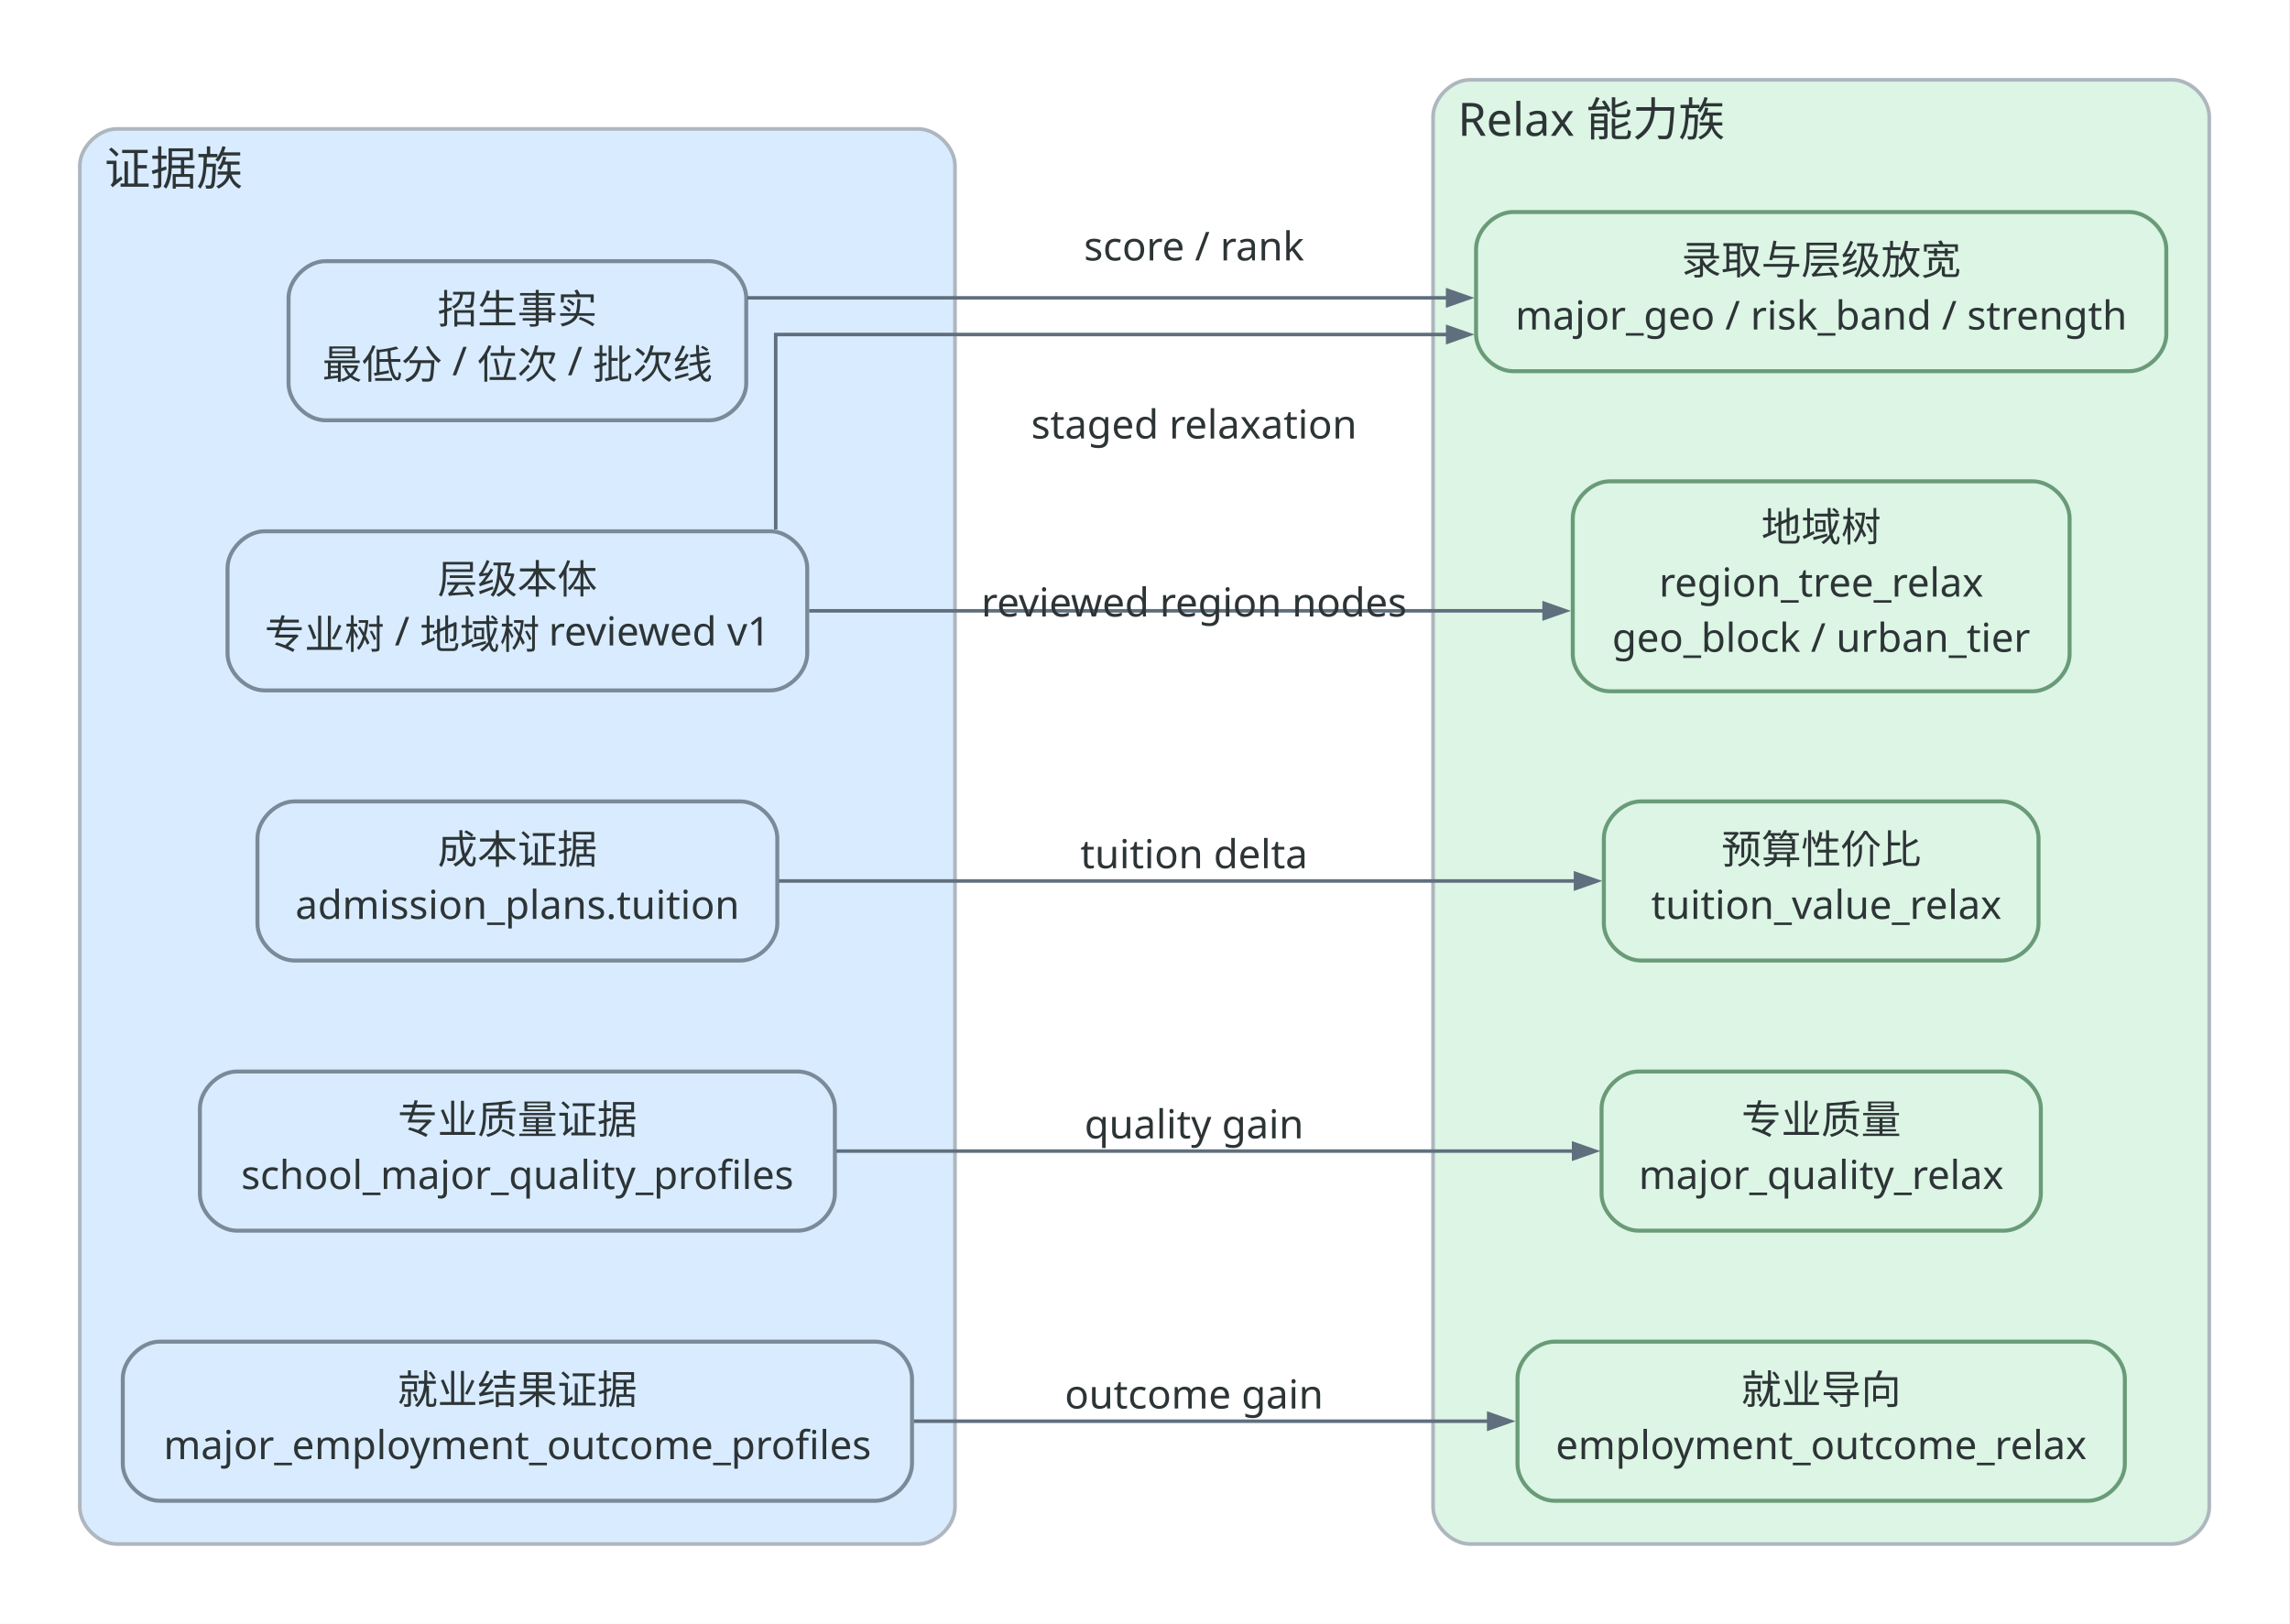
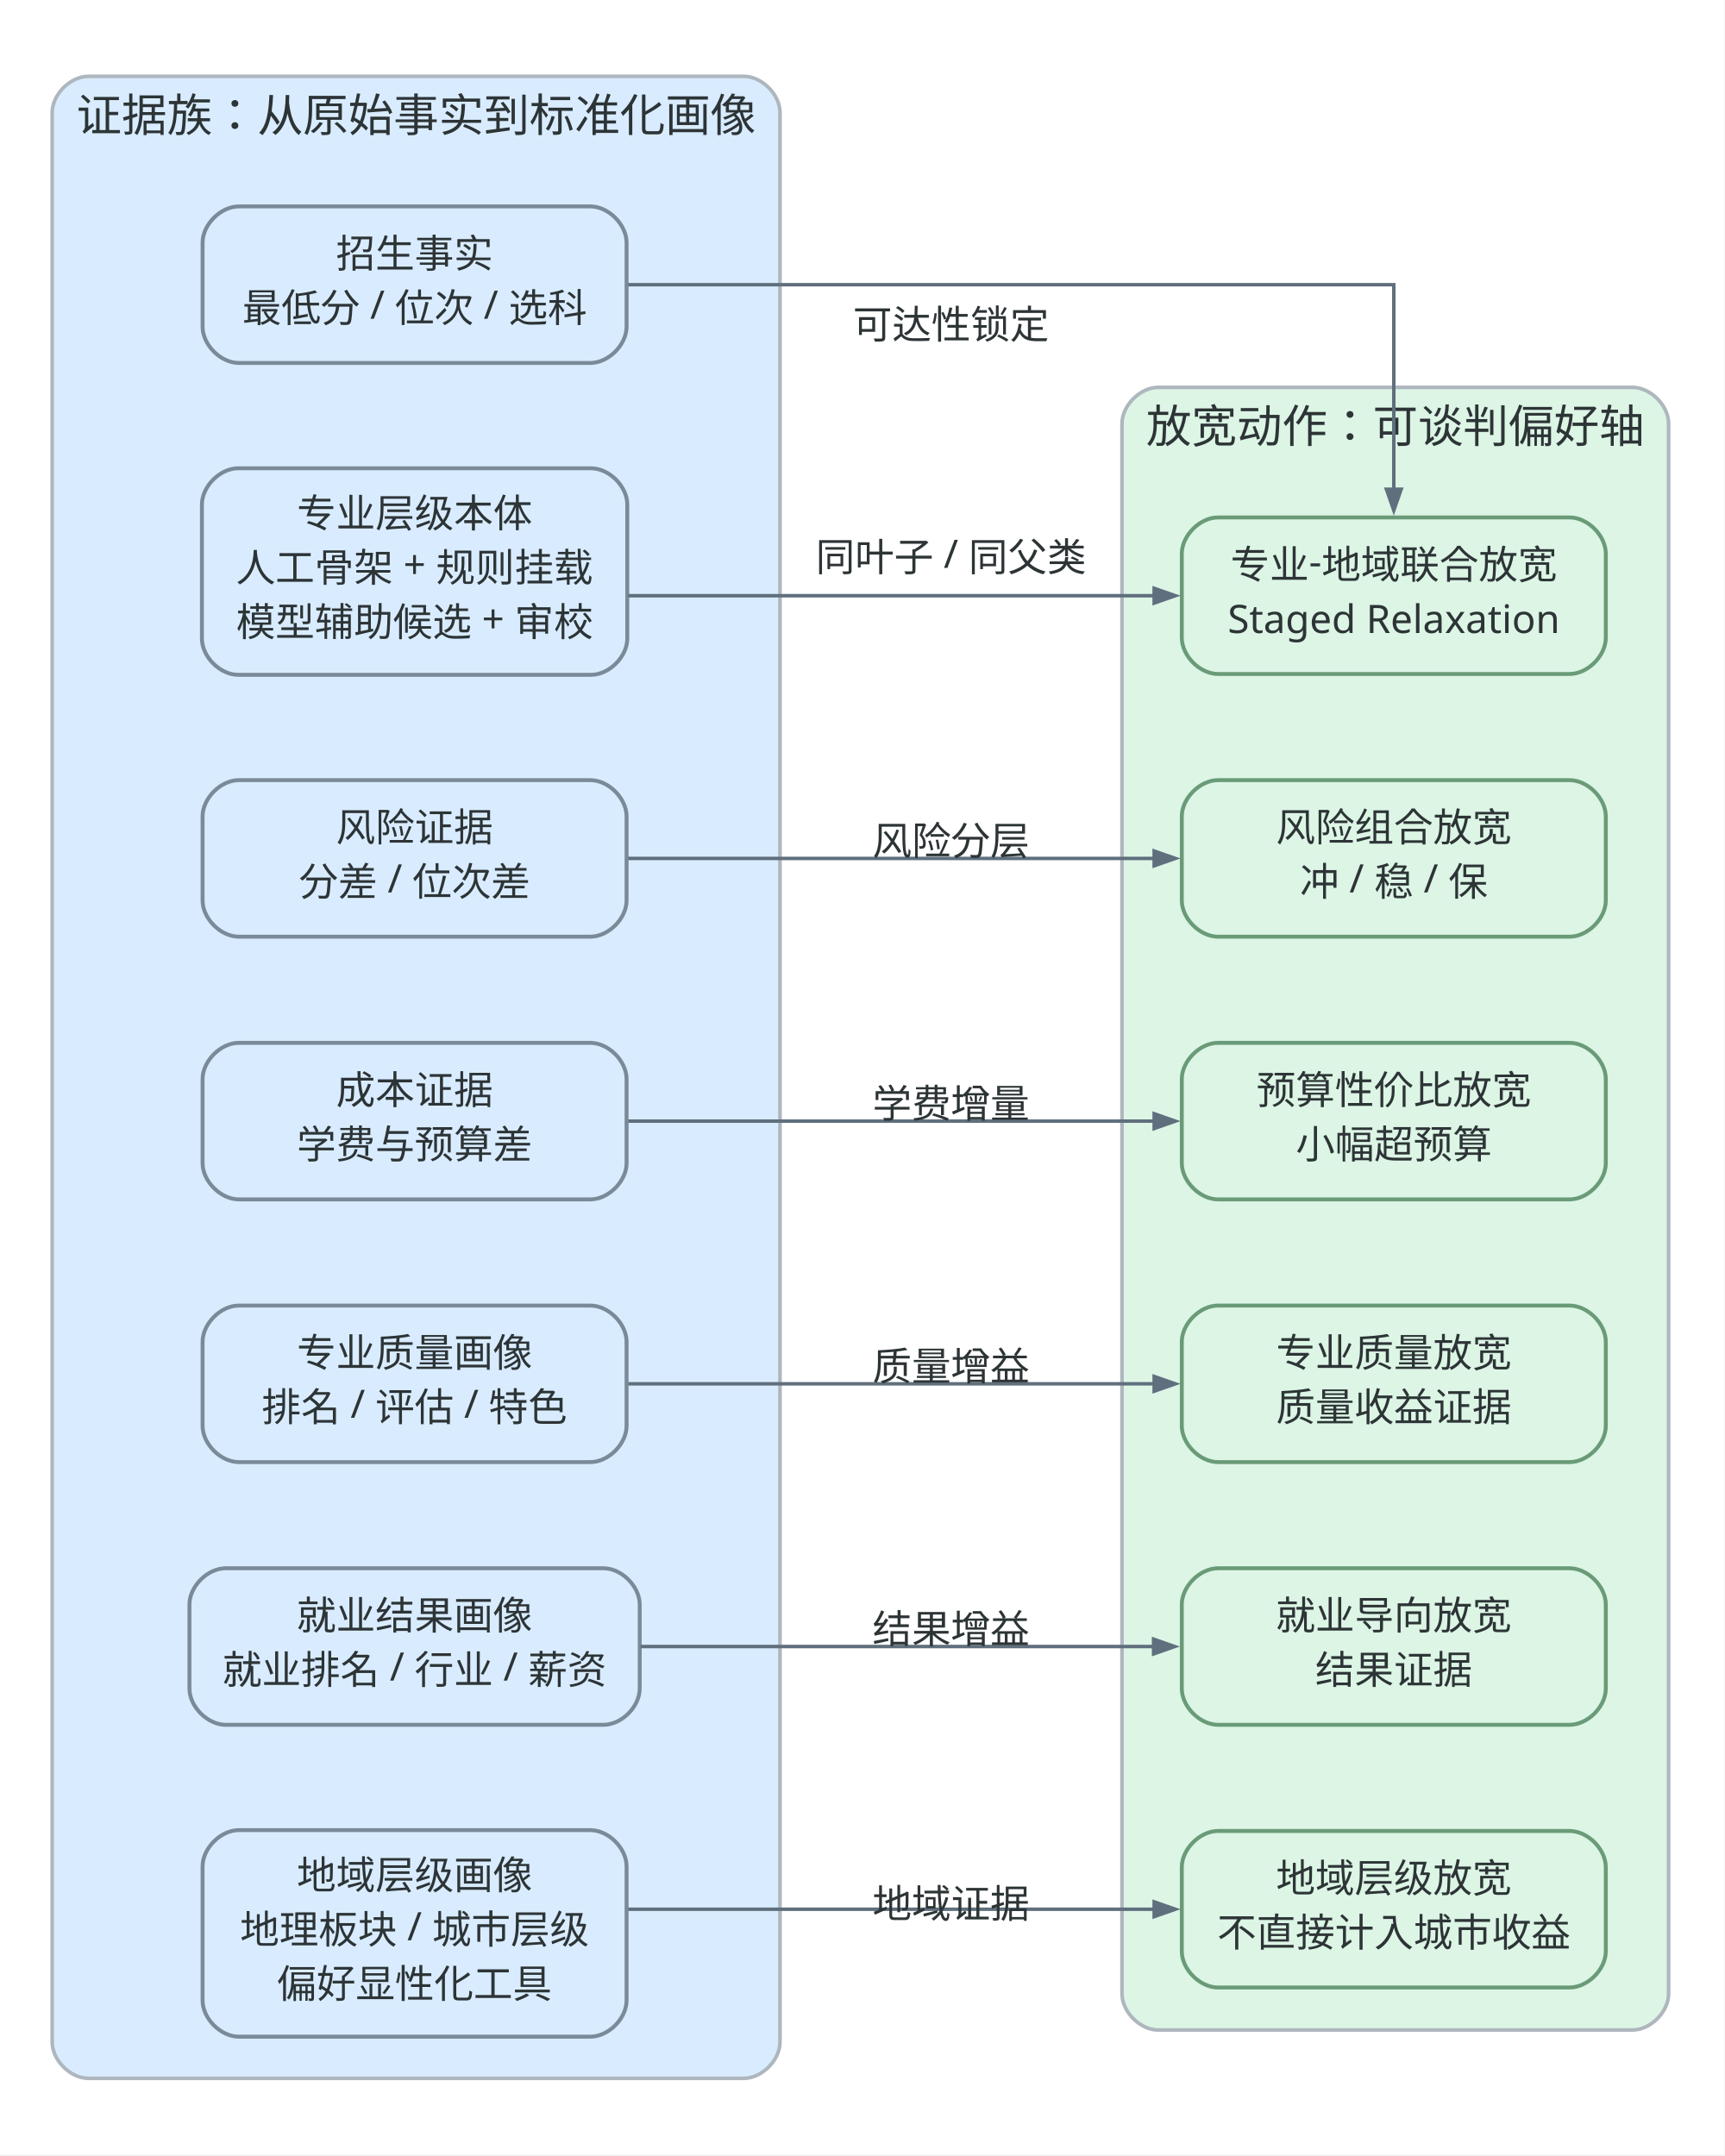
- <svg xmlns="http://www.w3.org/2000/svg" width="746pt" height="529pt" viewBox="0.00 0.00 746.00 529.00">
-   <g id="graph0" class="graph" transform="scale(1 1) rotate(0) translate(18 511)">
-     <polygon fill="white" stroke="none" points="-18,18 -18,-511 727.7,-511 727.7,18 -18,18" />
+ <svg xmlns="http://www.w3.org/2000/svg" width="571pt" height="714pt" viewBox="0.00 0.00 571.00 714.00">
+   <g id="graph0" class="graph" transform="scale(1 1) rotate(0) translate(17.28 696.28)">
+     <polygon fill="white" stroke="none" points="-17.28,17.28 -17.28,-696.28 553.73,-696.28 553.73,17.28 -17.28,17.28" />
    <g id="clust1" class="cluster">
-       <path fill="#d9ecff" stroke="#aeb6be" stroke-width="1.2" d="M20,-8C20,-8 281.1,-8 281.1,-8 287.1,-8 293.1,-14 293.1,-20 293.1,-20 293.1,-457 293.1,-457 293.1,-463 287.1,-469 281.1,-469 281.1,-469 20,-469 20,-469 14,-469 8,-463 8,-457 8,-457 8,-20 8,-20 8,-14 14,-8 20,-8" />
-       <text xml:space="preserve" text-anchor="middle" x="38.5" y="-450.75" font-family="Microsoft YaHei" font-size="15.00" fill="#2d3436">证据族</text>
+       <path fill="#d9ecff" stroke="#aeb6be" stroke-width="1.2" d="M12,-8C12,-8 229,-8 229,-8 235,-8 241,-14 241,-20 241,-20 241,-659 241,-659 241,-665 235,-671 229,-671 229,-671 12,-671 12,-671 6,-671 0,-665 0,-659 0,-659 0,-20 0,-20 0,-14 6,-8 12,-8" />
+       <text xml:space="preserve" text-anchor="middle" x="120.5" y="-652.75" font-family="Microsoft YaHei" font-size="15.00" fill="#2d3436">证据族：从原始事实到标准化画像</text>
    </g>
    <g id="clust2" class="cluster">
-       <path fill="#dcf5e5" stroke="#aeb6be" stroke-width="1.2" d="M460.85,-8C460.85,-8 689.7,-8 689.7,-8 695.7,-8 701.7,-14 701.7,-20 701.7,-20 701.7,-473 701.7,-473 701.7,-479 695.7,-485 689.7,-485 689.7,-485 460.85,-485 460.85,-485 454.85,-485 448.85,-479 448.85,-473 448.85,-473 448.85,-20 448.85,-20 448.85,-14 454.85,-8 460.85,-8" />
-       <text xml:space="preserve" text-anchor="middle" x="500.35" y="-466.75" font-family="Microsoft YaHei" font-size="15.00" fill="#2d3436">Relax 能力族</text>
+       <path fill="#dcf5e5" stroke="#aeb6be" stroke-width="1.2" d="M366.25,-24C366.25,-24 523.25,-24 523.25,-24 529.25,-24 535.25,-30 535.25,-36 535.25,-36 535.25,-556 535.25,-556 535.25,-562 529.25,-568 523.25,-568 523.25,-568 366.25,-568 366.25,-568 360.25,-568 354.25,-562 354.25,-556 354.25,-556 354.25,-36 354.25,-36 354.25,-30 360.25,-24 366.25,-24" />
+       <text xml:space="preserve" text-anchor="middle" x="444.75" y="-549.75" font-family="Microsoft YaHei" font-size="15.00" fill="#2d3436">放宽动作：可谈判偏好轴</text>
    </g>
    <g id="node1" class="node">
-       <path fill="#d9ecff" stroke="#7a8a99" stroke-width="1.3" d="M213.1,-425.92C213.1,-425.92 88,-425.92 88,-425.92 82,-425.92 76,-419.92 76,-413.92 76,-413.92 76,-386.08 76,-386.08 76,-380.08 82,-374.08 88,-374.08 88,-374.08 213.1,-374.08 213.1,-374.08 219.1,-374.08 225.1,-380.08 225.1,-386.08 225.1,-386.08 225.1,-413.92 225.1,-413.92 225.1,-419.92 219.1,-425.92 213.1,-425.92" />
-       <text xml:space="preserve" text-anchor="middle" x="150.55" y="-405.65" font-family="Microsoft YaHei" font-size="13.00" fill="#2d3436">招生事实</text>
-       <text xml:space="preserve" text-anchor="middle" x="150.55" y="-387.65" font-family="Microsoft YaHei" font-size="13.00" fill="#2d3436">最低分 / 位次 / 批次线</text>
+       <path fill="#d9ecff" stroke="#7a8a99" stroke-width="1.3" d="M178.2,-627.92C178.2,-627.92 61.8,-627.92 61.8,-627.92 55.8,-627.92 49.8,-621.92 49.8,-615.92 49.8,-615.92 49.8,-588.08 49.8,-588.08 49.8,-582.08 55.8,-576.08 61.8,-576.08 61.8,-576.08 178.2,-576.08 178.2,-576.08 184.2,-576.08 190.2,-582.08 190.2,-588.08 190.2,-588.08 190.2,-615.92 190.2,-615.92 190.2,-621.92 184.2,-627.92 178.2,-627.92" />
+       <text xml:space="preserve" text-anchor="middle" x="120" y="-607.65" font-family="Microsoft YaHei" font-size="13.00" fill="#2d3436">招生事实</text>
+       <text xml:space="preserve" text-anchor="middle" x="120" y="-589.65" font-family="Microsoft YaHei" font-size="13.00" fill="#2d3436">最低分 / 位次 / 选科</text>
+     </g>
+     <g id="node8" class="node">
+       <path fill="#dcf5e5" stroke="#6a9b78" stroke-width="1.3" d="M502.45,-524.92C502.45,-524.92 386.05,-524.92 386.05,-524.92 380.05,-524.92 374.05,-518.92 374.05,-512.92 374.05,-512.92 374.05,-485.08 374.05,-485.08 374.05,-479.08 380.05,-473.08 386.05,-473.08 386.05,-473.08 502.45,-473.08 502.45,-473.08 508.45,-473.08 514.45,-479.08 514.45,-485.08 514.45,-485.08 514.45,-512.92 514.45,-512.92 514.45,-518.92 508.45,-524.92 502.45,-524.92" />
+       <text xml:space="preserve" text-anchor="middle" x="444.25" y="-504.65" font-family="Microsoft YaHei" font-size="13.00" fill="#2d3436">专业-地域联合放宽</text>
+       <text xml:space="preserve" text-anchor="middle" x="444.25" y="-486.65" font-family="Microsoft YaHei" font-size="13.00" fill="#2d3436">Staged Relaxation</text>
+     </g>
+     <g id="edge1" class="edge">
+       <path fill="none" stroke="#5f6f7d" stroke-width="1.15" d="M190.76,-602C286.16,-602 444.25,-602 444.25,-602 444.25,-602 444.25,-534.27 444.25,-534.27" />
+       <polygon fill="#5f6f7d" stroke="#5f6f7d" stroke-width="1.15" points="446.7,-534.27 444.25,-527.27 441.8,-534.27 446.7,-534.27" />
+       <text xml:space="preserve" text-anchor="middle" x="297.62" y="-584.15" font-family="Sans-Serif" font-size="13.00" fill="#2d3436">可达性锁定</text>
+     </g>
+     <g id="node2" class="node">
+       <path fill="#d9ecff" stroke="#7a8a99" stroke-width="1.3" d="M178.43,-541.2C178.43,-541.2 61.57,-541.2 61.57,-541.2 55.57,-541.2 49.58,-535.2 49.58,-529.2 49.58,-529.2 49.58,-484.8 49.58,-484.8 49.58,-478.8 55.58,-472.8 61.58,-472.8 61.58,-472.8 178.43,-472.8 178.43,-472.8 184.43,-472.8 190.43,-478.8 190.43,-484.8 190.43,-484.8 190.43,-529.2 190.43,-529.2 190.43,-535.2 184.43,-541.2 178.43,-541.2" />
+       <text xml:space="preserve" text-anchor="middle" x="120" y="-521.65" font-family="Microsoft YaHei" font-size="13.00" fill="#2d3436">专业层级本体</text>
+       <text xml:space="preserve" text-anchor="middle" x="120" y="-503.65" font-family="Microsoft YaHei" font-size="13.00" fill="#2d3436">人工骨架 + 规则挂载</text>
+       <text xml:space="preserve" text-anchor="middle" x="120" y="-485.65" font-family="Microsoft YaHei" font-size="13.00" fill="#2d3436">模型辅助候选 + 审校</text>
+     </g>
+     <g id="edge2" class="edge">
+       <path fill="none" stroke="#5f6f7d" stroke-width="1.15" d="M190.76,-499C190.76,-499 364.9,-499 364.9,-499" />
+       <polygon fill="#5f6f7d" stroke="#5f6f7d" stroke-width="1.15" points="364.9,-501.45 371.9,-499 364.9,-496.55 364.9,-501.45" />
+       <text xml:space="preserve" text-anchor="middle" x="297.62" y="-507.15" font-family="Sans-Serif" font-size="13.00" fill="#2d3436">同叶子 / 同父类</text>
+     </g>
+     <g id="node3" class="node">
+       <path fill="#d9ecff" stroke="#7a8a99" stroke-width="1.3" d="M178.2,-437.92C178.2,-437.92 61.8,-437.92 61.8,-437.92 55.8,-437.92 49.8,-431.92 49.8,-425.92 49.8,-425.92 49.8,-398.08 49.8,-398.08 49.8,-392.08 55.8,-386.08 61.8,-386.08 61.8,-386.08 178.2,-386.08 178.2,-386.08 184.2,-386.08 190.2,-392.08 190.2,-398.08 190.2,-398.08 190.2,-425.92 190.2,-425.92 190.2,-431.92 184.2,-437.92 178.2,-437.92" />
+       <text xml:space="preserve" text-anchor="middle" x="120" y="-417.65" font-family="Microsoft YaHei" font-size="13.00" fill="#2d3436">风险证据</text>
+       <text xml:space="preserve" text-anchor="middle" x="120" y="-399.65" font-family="Microsoft YaHei" font-size="13.00" fill="#2d3436">分差 / 位次差</text>
+     </g>
+     <g id="node9" class="node">
+       <path fill="#dcf5e5" stroke="#6a9b78" stroke-width="1.3" d="M502.45,-437.92C502.45,-437.92 386.05,-437.92 386.05,-437.92 380.05,-437.92 374.05,-431.92 374.05,-425.92 374.05,-425.92 374.05,-398.08 374.05,-398.08 374.05,-392.08 380.05,-386.08 386.05,-386.08 386.05,-386.08 502.45,-386.08 502.45,-386.08 508.45,-386.08 514.45,-392.08 514.45,-398.08 514.45,-398.08 514.45,-425.92 514.45,-425.92 514.45,-431.92 508.45,-437.92 502.45,-437.92" />
+       <text xml:space="preserve" text-anchor="middle" x="444.25" y="-417.65" font-family="Microsoft YaHei" font-size="13.00" fill="#2d3436">风险组合放宽</text>
+       <text xml:space="preserve" text-anchor="middle" x="444.25" y="-399.65" font-family="Microsoft YaHei" font-size="13.00" fill="#2d3436">冲 / 稳 / 保</text>
+     </g>
+     <g id="edge3" class="edge">
+       <path fill="none" stroke="#5f6f7d" stroke-width="1.15" d="M190.76,-412C190.76,-412 364.9,-412 364.9,-412" />
+       <polygon fill="#5f6f7d" stroke="#5f6f7d" stroke-width="1.15" points="364.9,-414.45 371.9,-412 364.9,-409.55 364.9,-414.45" />
+       <text xml:space="preserve" text-anchor="middle" x="297.62" y="-413.15" font-family="Sans-Serif" font-size="13.00" fill="#2d3436">风险分层</text>
+     </g>
+     <g id="node4" class="node">
+       <path fill="#d9ecff" stroke="#7a8a99" stroke-width="1.3" d="M178.2,-350.92C178.2,-350.92 61.8,-350.92 61.8,-350.92 55.8,-350.92 49.8,-344.92 49.8,-338.92 49.8,-338.92 49.8,-311.08 49.8,-311.08 49.8,-305.08 55.8,-299.08 61.8,-299.08 61.8,-299.08 178.2,-299.08 178.2,-299.08 184.2,-299.08 190.2,-305.08 190.2,-311.08 190.2,-311.08 190.2,-338.92 190.2,-338.92 190.2,-344.92 184.2,-350.92 178.2,-350.92" />
+       <text xml:space="preserve" text-anchor="middle" x="120" y="-330.65" font-family="Microsoft YaHei" font-size="13.00" fill="#2d3436">成本证据</text>
+       <text xml:space="preserve" text-anchor="middle" x="120" y="-312.65" font-family="Microsoft YaHei" font-size="13.00" fill="#2d3436">学费与预算差</text>
+     </g>
+     <g id="node10" class="node">
+       <path fill="#dcf5e5" stroke="#6a9b78" stroke-width="1.3" d="M502.45,-350.92C502.45,-350.92 386.05,-350.92 386.05,-350.92 380.05,-350.92 374.05,-344.92 374.05,-338.92 374.05,-338.92 374.05,-311.08 374.05,-311.08 374.05,-305.08 380.05,-299.08 386.05,-299.08 386.05,-299.08 502.45,-299.08 502.45,-299.08 508.45,-299.08 514.45,-305.08 514.45,-311.08 514.45,-311.08 514.45,-338.92 514.45,-338.92 514.45,-344.92 508.45,-350.92 502.45,-350.92" />
+       <text xml:space="preserve" text-anchor="middle" x="444.25" y="-330.65" font-family="Microsoft YaHei" font-size="13.00" fill="#2d3436">预算性价比放宽</text>
+       <text xml:space="preserve" text-anchor="middle" x="444.25" y="-312.65" font-family="Microsoft YaHei" font-size="13.00" fill="#2d3436">小幅超预算</text>
+     </g>
+     <g id="edge4" class="edge">
+       <path fill="none" stroke="#5f6f7d" stroke-width="1.15" d="M190.76,-325C190.76,-325 364.9,-325 364.9,-325" />
+       <polygon fill="#5f6f7d" stroke="#5f6f7d" stroke-width="1.15" points="364.9,-327.45 371.9,-325 364.9,-322.55 364.9,-327.45" />
+       <text xml:space="preserve" text-anchor="middle" x="297.62" y="-326.15" font-family="Sans-Serif" font-size="13.00" fill="#2d3436">学费增量</text>
+     </g>
+     <g id="node5" class="node">
+       <path fill="#d9ecff" stroke="#7a8a99" stroke-width="1.3" d="M178.2,-263.92C178.2,-263.92 61.8,-263.92 61.8,-263.92 55.8,-263.92 49.8,-257.92 49.8,-251.92 49.8,-251.92 49.8,-224.08 49.8,-224.08 49.8,-218.08 55.8,-212.08 61.8,-212.08 61.8,-212.08 178.2,-212.08 178.2,-212.08 184.2,-212.08 190.2,-218.08 190.2,-224.08 190.2,-224.08 190.2,-251.92 190.2,-251.92 190.2,-257.92 184.2,-263.92 178.2,-263.92" />
+       <text xml:space="preserve" text-anchor="middle" x="120" y="-243.65" font-family="Microsoft YaHei" font-size="13.00" fill="#2d3436">专业质量画像</text>
+       <text xml:space="preserve" text-anchor="middle" x="120" y="-225.65" font-family="Microsoft YaHei" font-size="13.00" fill="#2d3436">排名 / 评估 / 特色</text>
+     </g>
+     <g id="node11" class="node">
+       <path fill="#dcf5e5" stroke="#6a9b78" stroke-width="1.3" d="M502.45,-263.92C502.45,-263.92 386.05,-263.92 386.05,-263.92 380.05,-263.92 374.05,-257.92 374.05,-251.92 374.05,-251.92 374.05,-224.08 374.05,-224.08 374.05,-218.08 380.05,-212.08 386.05,-212.08 386.05,-212.08 502.45,-212.08 502.45,-212.08 508.45,-212.08 514.45,-218.08 514.45,-224.08 514.45,-224.08 514.45,-251.92 514.45,-251.92 514.45,-257.92 508.45,-263.92 502.45,-263.92" />
+       <text xml:space="preserve" text-anchor="middle" x="444.25" y="-243.65" font-family="Microsoft YaHei" font-size="13.00" fill="#2d3436">专业质量放宽</text>
+       <text xml:space="preserve" text-anchor="middle" x="444.25" y="-225.65" font-family="Microsoft YaHei" font-size="13.00" fill="#2d3436">质量收益证据</text>
+     </g>
+     <g id="edge5" class="edge">
+       <path fill="none" stroke="#5f6f7d" stroke-width="1.15" d="M190.76,-238C190.76,-238 364.9,-238 364.9,-238" />
+       <polygon fill="#5f6f7d" stroke="#5f6f7d" stroke-width="1.15" points="364.9,-240.45 371.9,-238 364.9,-235.55 364.9,-240.45" />
+       <text xml:space="preserve" text-anchor="middle" x="297.62" y="-239.15" font-family="Sans-Serif" font-size="13.00" fill="#2d3436">质量增益</text>
    </g>
    <g id="node6" class="node">
-       <path fill="#dcf5e5" stroke="#6a9b78" stroke-width="1.3" d="M675.7,-441.92C675.7,-441.92 474.85,-441.92 474.85,-441.92 468.85,-441.92 462.85,-435.92 462.85,-429.92 462.85,-429.92 462.85,-402.08 462.85,-402.08 462.85,-396.08 468.85,-390.08 474.85,-390.08 474.85,-390.08 675.7,-390.08 675.7,-390.08 681.7,-390.08 687.7,-396.08 687.7,-402.08 687.7,-402.08 687.7,-429.92 687.7,-429.92 687.7,-435.92 681.7,-441.92 675.7,-441.92" />
-       <text xml:space="preserve" text-anchor="middle" x="575.28" y="-421.65" font-family="Microsoft YaHei" font-size="13.00" fill="#2d3436">录取与层级放宽</text>
-       <text xml:space="preserve" text-anchor="middle" x="575.28" y="-403.65" font-family="Microsoft YaHei" font-size="13.00" fill="#2d3436">major_geo / risk_band / strength</text>
+       <path fill="#d9ecff" stroke="#7a8a99" stroke-width="1.3" d="M182.55,-176.92C182.55,-176.92 57.45,-176.92 57.45,-176.92 51.45,-176.92 45.45,-170.92 45.45,-164.92 45.45,-164.92 45.45,-137.08 45.45,-137.08 45.45,-131.08 51.45,-125.08 57.45,-125.08 57.45,-125.08 182.55,-125.08 182.55,-125.08 188.55,-125.08 194.55,-131.08 194.55,-137.08 194.55,-137.08 194.55,-164.92 194.55,-164.92 194.55,-170.92 188.55,-176.92 182.55,-176.92" />
+       <text xml:space="preserve" text-anchor="middle" x="120" y="-156.65" font-family="Microsoft YaHei" font-size="13.00" fill="#2d3436">就业结果画像</text>
+       <text xml:space="preserve" text-anchor="middle" x="120" y="-138.65" font-family="Microsoft YaHei" font-size="13.00" fill="#2d3436">就业排名 / 行业 / 薪资</text>
    </g>
-     <g id="edge1" class="edge">
-       <path fill="none" stroke="#5f6f7d" stroke-width="1.15" d="M225.5,-413.97C225.5,-413.97 453.59,-413.97 453.59,-413.97" />
-       <polygon fill="#5f6f7d" stroke="#5f6f7d" stroke-width="1.15" points="453.59,-416.42 460.59,-413.97 453.59,-411.52 453.59,-416.42" />
-       <text xml:space="preserve" text-anchor="middle" x="370.98" y="-426.15" font-family="Sans-Serif" font-size="13.00" fill="#2d3436">score / rank</text>
-     </g>
-     <g id="node2" class="node">
-       <path fill="#d9ecff" stroke="#7a8a99" stroke-width="1.3" d="M232.97,-337.92C232.97,-337.92 68.12,-337.92 68.12,-337.92 62.12,-337.92 56.12,-331.92 56.12,-325.92 56.12,-325.92 56.12,-298.08 56.12,-298.08 56.12,-292.08 62.12,-286.08 68.12,-286.08 68.12,-286.08 232.97,-286.08 232.97,-286.08 238.97,-286.08 244.97,-292.08 244.97,-298.08 244.97,-298.08 244.97,-325.92 244.97,-325.92 244.97,-331.92 238.97,-337.92 232.97,-337.92" />
-       <text xml:space="preserve" text-anchor="middle" x="150.55" y="-317.65" font-family="Microsoft YaHei" font-size="13.00" fill="#2d3436">层级本体</text>
-       <text xml:space="preserve" text-anchor="middle" x="150.55" y="-299.65" font-family="Microsoft YaHei" font-size="13.00" fill="#2d3436">专业树 / 地域树 reviewed v1</text>
-     </g>
-     <g id="edge2" class="edge">
-       <path fill="none" stroke="#5f6f7d" stroke-width="1.15" d="M234.7,-338.52C234.7,-365.08 234.7,-402.03 234.7,-402.03 234.7,-402.03 453.6,-402.03 453.6,-402.03" />
-       <polygon fill="#5f6f7d" stroke="#5f6f7d" stroke-width="1.15" points="453.6,-404.48 460.6,-402.03 453.6,-399.58 453.6,-404.48" />
-       <text xml:space="preserve" text-anchor="middle" x="370.98" y="-368.15" font-family="Sans-Serif" font-size="13.00" fill="#2d3436">staged relaxation</text>
-     </g>
-     <g id="node10" class="node">
-       <path fill="#dcf5e5" stroke="#6a9b78" stroke-width="1.3" d="M644.2,-354.2C644.2,-354.2 506.35,-354.2 506.35,-354.2 500.35,-354.2 494.35,-348.2 494.35,-342.2 494.35,-342.2 494.35,-297.8 494.35,-297.8 494.35,-291.8 500.35,-285.8 506.35,-285.8 506.35,-285.8 644.2,-285.8 644.2,-285.8 650.2,-285.8 656.2,-291.8 656.2,-297.8 656.2,-297.8 656.2,-342.2 656.2,-342.2 656.2,-348.2 650.2,-354.2 644.2,-354.2" />
-       <text xml:space="preserve" text-anchor="middle" x="575.28" y="-334.65" font-family="Microsoft YaHei" font-size="13.00" fill="#2d3436">地域树</text>
-       <text xml:space="preserve" text-anchor="middle" x="575.28" y="-316.65" font-family="Microsoft YaHei" font-size="13.00" fill="#2d3436">region_tree_relax</text>
-       <text xml:space="preserve" text-anchor="middle" x="575.28" y="-298.65" font-family="Microsoft YaHei" font-size="13.00" fill="#2d3436">geo_block / urban_tier</text>
+     <g id="node12" class="node">
+       <path fill="#dcf5e5" stroke="#6a9b78" stroke-width="1.3" d="M502.45,-176.92C502.45,-176.92 386.05,-176.92 386.05,-176.92 380.05,-176.92 374.05,-170.92 374.05,-164.92 374.05,-164.92 374.05,-137.08 374.05,-137.08 374.05,-131.08 380.05,-125.08 386.05,-125.08 386.05,-125.08 502.45,-125.08 502.45,-125.08 508.45,-125.08 514.45,-131.08 514.45,-137.08 514.45,-137.08 514.45,-164.92 514.45,-164.92 514.45,-170.92 508.45,-176.92 502.45,-176.92" />
+       <text xml:space="preserve" text-anchor="middle" x="444.25" y="-156.65" font-family="Microsoft YaHei" font-size="13.00" fill="#2d3436">就业导向放宽</text>
+       <text xml:space="preserve" text-anchor="middle" x="444.25" y="-138.65" font-family="Microsoft YaHei" font-size="13.00" fill="#2d3436">结果证据</text>
    </g>
    <g id="edge6" class="edge">
-       <path fill="none" stroke="#5f6f7d" stroke-width="1.15" d="M245.6,-312C245.6,-312 485.02,-312 485.02,-312" />
-       <polygon fill="#5f6f7d" stroke="#5f6f7d" stroke-width="1.15" points="485.02,-314.45 492.02,-312 485.02,-309.55 485.02,-314.45" />
-       <text xml:space="preserve" text-anchor="middle" x="370.98" y="-310.15" font-family="Sans-Serif" font-size="13.00" fill="#2d3436">reviewed region nodes</text>
-     </g>
-     <g id="node3" class="node">
-       <path fill="#d9ecff" stroke="#7a8a99" stroke-width="1.3" d="M223.22,-249.92C223.22,-249.92 77.87,-249.92 77.87,-249.92 71.87,-249.92 65.87,-243.92 65.87,-237.92 65.87,-237.92 65.87,-210.08 65.87,-210.08 65.87,-204.08 71.87,-198.08 77.87,-198.08 77.87,-198.08 223.22,-198.08 223.22,-198.08 229.22,-198.08 235.22,-204.08 235.22,-210.08 235.22,-210.08 235.22,-237.92 235.22,-237.92 235.22,-243.92 229.22,-249.92 223.22,-249.92" />
-       <text xml:space="preserve" text-anchor="middle" x="150.55" y="-229.65" font-family="Microsoft YaHei" font-size="13.00" fill="#2d3436">成本证据</text>
-       <text xml:space="preserve" text-anchor="middle" x="150.55" y="-211.65" font-family="Microsoft YaHei" font-size="13.00" fill="#2d3436">admission_plans.tuition</text>
+       <path fill="none" stroke="#5f6f7d" stroke-width="1.15" d="M194.8,-151C194.8,-151 364.7,-151 364.7,-151" />
+       <polygon fill="#5f6f7d" stroke="#5f6f7d" stroke-width="1.15" points="364.7,-153.45 371.7,-151 364.7,-148.55 364.7,-153.45" />
+       <text xml:space="preserve" text-anchor="middle" x="297.62" y="-152.15" font-family="Sans-Serif" font-size="13.00" fill="#2d3436">结果增益</text>
    </g>
    <g id="node7" class="node">
-       <path fill="#dcf5e5" stroke="#6a9b78" stroke-width="1.3" d="M634.08,-249.92C634.08,-249.92 516.48,-249.92 516.48,-249.92 510.48,-249.92 504.48,-243.92 504.48,-237.92 504.48,-237.92 504.48,-210.08 504.48,-210.08 504.48,-204.08 510.48,-198.08 516.48,-198.08 516.48,-198.08 634.08,-198.08 634.08,-198.08 640.08,-198.08 646.08,-204.08 646.08,-210.08 646.08,-210.08 646.08,-237.92 646.08,-237.92 646.08,-243.92 640.08,-249.92 634.08,-249.92" />
-       <text xml:space="preserve" text-anchor="middle" x="575.28" y="-229.65" font-family="Microsoft YaHei" font-size="13.00" fill="#2d3436">预算性价比</text>
-       <text xml:space="preserve" text-anchor="middle" x="575.28" y="-211.65" font-family="Microsoft YaHei" font-size="13.00" fill="#2d3436"> tuition_value_relax</text>
+       <path fill="#d9ecff" stroke="#7a8a99" stroke-width="1.3" d="M178.2,-90.2C178.2,-90.2 61.8,-90.2 61.8,-90.2 55.8,-90.2 49.8,-84.2 49.8,-78.2 49.8,-78.2 49.8,-33.8 49.8,-33.8 49.8,-27.8 55.8,-21.8 61.8,-21.8 61.8,-21.8 178.2,-21.8 178.2,-21.8 184.2,-21.8 190.2,-27.8 190.2,-33.8 190.2,-33.8 190.2,-78.2 190.2,-78.2 190.2,-84.2 184.2,-90.2 178.2,-90.2" />
+       <text xml:space="preserve" text-anchor="middle" x="120" y="-70.65" font-family="Microsoft YaHei" font-size="13.00" fill="#2d3436">地域层级画像</text>
+       <text xml:space="preserve" text-anchor="middle" x="120" y="-52.65" font-family="Microsoft YaHei" font-size="13.00" fill="#2d3436">地理板块 / 城市层级</text>
+       <text xml:space="preserve" text-anchor="middle" x="120" y="-34.65" font-family="Microsoft YaHei" font-size="13.00" fill="#2d3436">偏好显性化工具</text>
    </g>
-     <g id="edge3" class="edge">
-       <path fill="none" stroke="#5f6f7d" stroke-width="1.15" d="M235.73,-224C235.73,-224 495.24,-224 495.24,-224" />
-       <polygon fill="#5f6f7d" stroke="#5f6f7d" stroke-width="1.15" points="495.24,-226.45 502.24,-224 495.24,-221.55 495.24,-226.45" />
-       <text xml:space="preserve" text-anchor="middle" x="370.98" y="-228.15" font-family="Sans-Serif" font-size="13.00" fill="#2d3436">tuition delta</text>
+     <g id="node13" class="node">
+       <path fill="#dcf5e5" stroke="#6a9b78" stroke-width="1.3" d="M502.45,-89.92C502.45,-89.92 386.05,-89.92 386.05,-89.92 380.05,-89.92 374.05,-83.92 374.05,-77.92 374.05,-77.92 374.05,-50.08 374.05,-50.08 374.05,-44.08 380.05,-38.08 386.05,-38.08 386.05,-38.08 502.45,-38.08 502.45,-38.08 508.45,-38.08 514.45,-44.08 514.45,-50.08 514.45,-50.08 514.45,-77.92 514.45,-77.92 514.45,-83.92 508.45,-89.92 502.45,-89.92" />
+       <text xml:space="preserve" text-anchor="middle" x="444.25" y="-69.65" font-family="Microsoft YaHei" font-size="13.00" fill="#2d3436">地域层级放宽</text>
+       <text xml:space="preserve" text-anchor="middle" x="444.25" y="-51.65" font-family="Microsoft YaHei" font-size="13.00" fill="#2d3436">不直接计入城市收益</text>
    </g>
-     <g id="node4" class="node">
-       <path fill="#d9ecff" stroke="#7a8a99" stroke-width="1.3" d="M241.97,-161.92C241.97,-161.92 59.12,-161.92 59.12,-161.92 53.12,-161.92 47.12,-155.92 47.12,-149.92 47.12,-149.92 47.12,-122.08 47.12,-122.08 47.12,-116.08 53.12,-110.08 59.12,-110.08 59.12,-110.08 241.97,-110.08 241.97,-110.08 247.97,-110.08 253.97,-116.08 253.97,-122.08 253.97,-122.08 253.97,-149.92 253.97,-149.92 253.97,-155.92 247.97,-161.92 241.97,-161.92" />
-       <text xml:space="preserve" text-anchor="middle" x="150.55" y="-141.65" font-family="Microsoft YaHei" font-size="13.00" fill="#2d3436">专业质量证据</text>
-       <text xml:space="preserve" text-anchor="middle" x="150.55" y="-123.65" font-family="Microsoft YaHei" font-size="13.00" fill="#2d3436">school_major_quality_profiles</text>
-     </g>
-     <g id="node8" class="node">
-       <path fill="#dcf5e5" stroke="#6a9b78" stroke-width="1.3" d="M634.83,-161.92C634.83,-161.92 515.73,-161.92 515.73,-161.92 509.73,-161.92 503.73,-155.92 503.73,-149.92 503.73,-149.92 503.73,-122.08 503.73,-122.08 503.73,-116.08 509.73,-110.08 515.73,-110.08 515.73,-110.08 634.83,-110.08 634.83,-110.08 640.83,-110.08 646.83,-116.08 646.83,-122.08 646.83,-122.08 646.83,-149.92 646.83,-149.92 646.83,-155.92 640.83,-161.92 634.83,-161.92" />
-       <text xml:space="preserve" text-anchor="middle" x="575.28" y="-141.65" font-family="Microsoft YaHei" font-size="13.00" fill="#2d3436">专业质量</text>
-       <text xml:space="preserve" text-anchor="middle" x="575.28" y="-123.65" font-family="Microsoft YaHei" font-size="13.00" fill="#2d3436">major_quality_relax</text>
-     </g>
-     <g id="edge4" class="edge">
-       <path fill="none" stroke="#5f6f7d" stroke-width="1.15" d="M254.45,-136C254.45,-136 494.63,-136 494.63,-136" />
-       <polygon fill="#5f6f7d" stroke="#5f6f7d" stroke-width="1.15" points="494.63,-138.45 501.63,-136 494.63,-133.55 494.63,-138.45" />
-       <text xml:space="preserve" text-anchor="middle" x="370.98" y="-140.15" font-family="Sans-Serif" font-size="13.00" fill="#2d3436">quality gain</text>
-     </g>
-     <g id="node5" class="node">
-       <path fill="#d9ecff" stroke="#7a8a99" stroke-width="1.3" d="M267.1,-73.92C267.1,-73.92 34,-73.92 34,-73.92 28,-73.92 22,-67.92 22,-61.92 22,-61.92 22,-34.08 22,-34.08 22,-28.08 28,-22.08 34,-22.08 34,-22.08 267.1,-22.08 267.1,-22.08 273.1,-22.08 279.1,-28.08 279.1,-34.08 279.1,-34.08 279.1,-61.92 279.1,-61.92 279.1,-67.92 273.1,-73.92 267.1,-73.92" />
-       <text xml:space="preserve" text-anchor="middle" x="150.55" y="-53.65" font-family="Microsoft YaHei" font-size="13.00" fill="#2d3436">就业结果证据</text>
-       <text xml:space="preserve" text-anchor="middle" x="150.55" y="-35.65" font-family="Microsoft YaHei" font-size="13.00" fill="#2d3436">major_employment_outcome_profiles</text>
-     </g>
-     <g id="node9" class="node">
-       <path fill="#dcf5e5" stroke="#6a9b78" stroke-width="1.3" d="M662.2,-73.92C662.2,-73.92 488.35,-73.92 488.35,-73.92 482.35,-73.92 476.35,-67.92 476.35,-61.92 476.35,-61.92 476.35,-34.08 476.35,-34.08 476.35,-28.08 482.35,-22.08 488.35,-22.08 488.35,-22.08 662.2,-22.08 662.2,-22.08 668.2,-22.08 674.2,-28.08 674.2,-34.08 674.2,-34.08 674.2,-61.92 674.2,-61.92 674.2,-67.92 668.2,-73.92 662.2,-73.92" />
-       <text xml:space="preserve" text-anchor="middle" x="575.28" y="-53.65" font-family="Microsoft YaHei" font-size="13.00" fill="#2d3436">就业导向</text>
-       <text xml:space="preserve" text-anchor="middle" x="575.28" y="-35.65" font-family="Microsoft YaHei" font-size="13.00" fill="#2d3436">employment_outcome_relax</text>
-     </g>
-     <g id="edge5" class="edge">
-       <path fill="none" stroke="#5f6f7d" stroke-width="1.15" d="M279.71,-48C279.71,-48 466.97,-48 466.97,-48" />
-       <polygon fill="#5f6f7d" stroke="#5f6f7d" stroke-width="1.15" points="466.97,-50.45 473.97,-48 466.97,-45.55 466.97,-50.45" />
-       <text xml:space="preserve" text-anchor="middle" x="370.98" y="-52.15" font-family="Sans-Serif" font-size="13.00" fill="#2d3436">outcome gain</text>
+     <g id="edge7" class="edge">
+       <path fill="none" stroke="#5f6f7d" stroke-width="1.15" d="M190.76,-64C190.76,-64 364.9,-64 364.9,-64" />
+       <polygon fill="#5f6f7d" stroke="#5f6f7d" stroke-width="1.15" points="364.9,-66.45 371.9,-64 364.9,-61.55 364.9,-66.45" />
+       <text xml:space="preserve" text-anchor="middle" x="297.62" y="-61.15" font-family="Sans-Serif" font-size="13.00" fill="#2d3436">地域证据</text>
    </g>
  </g>
</svg>
